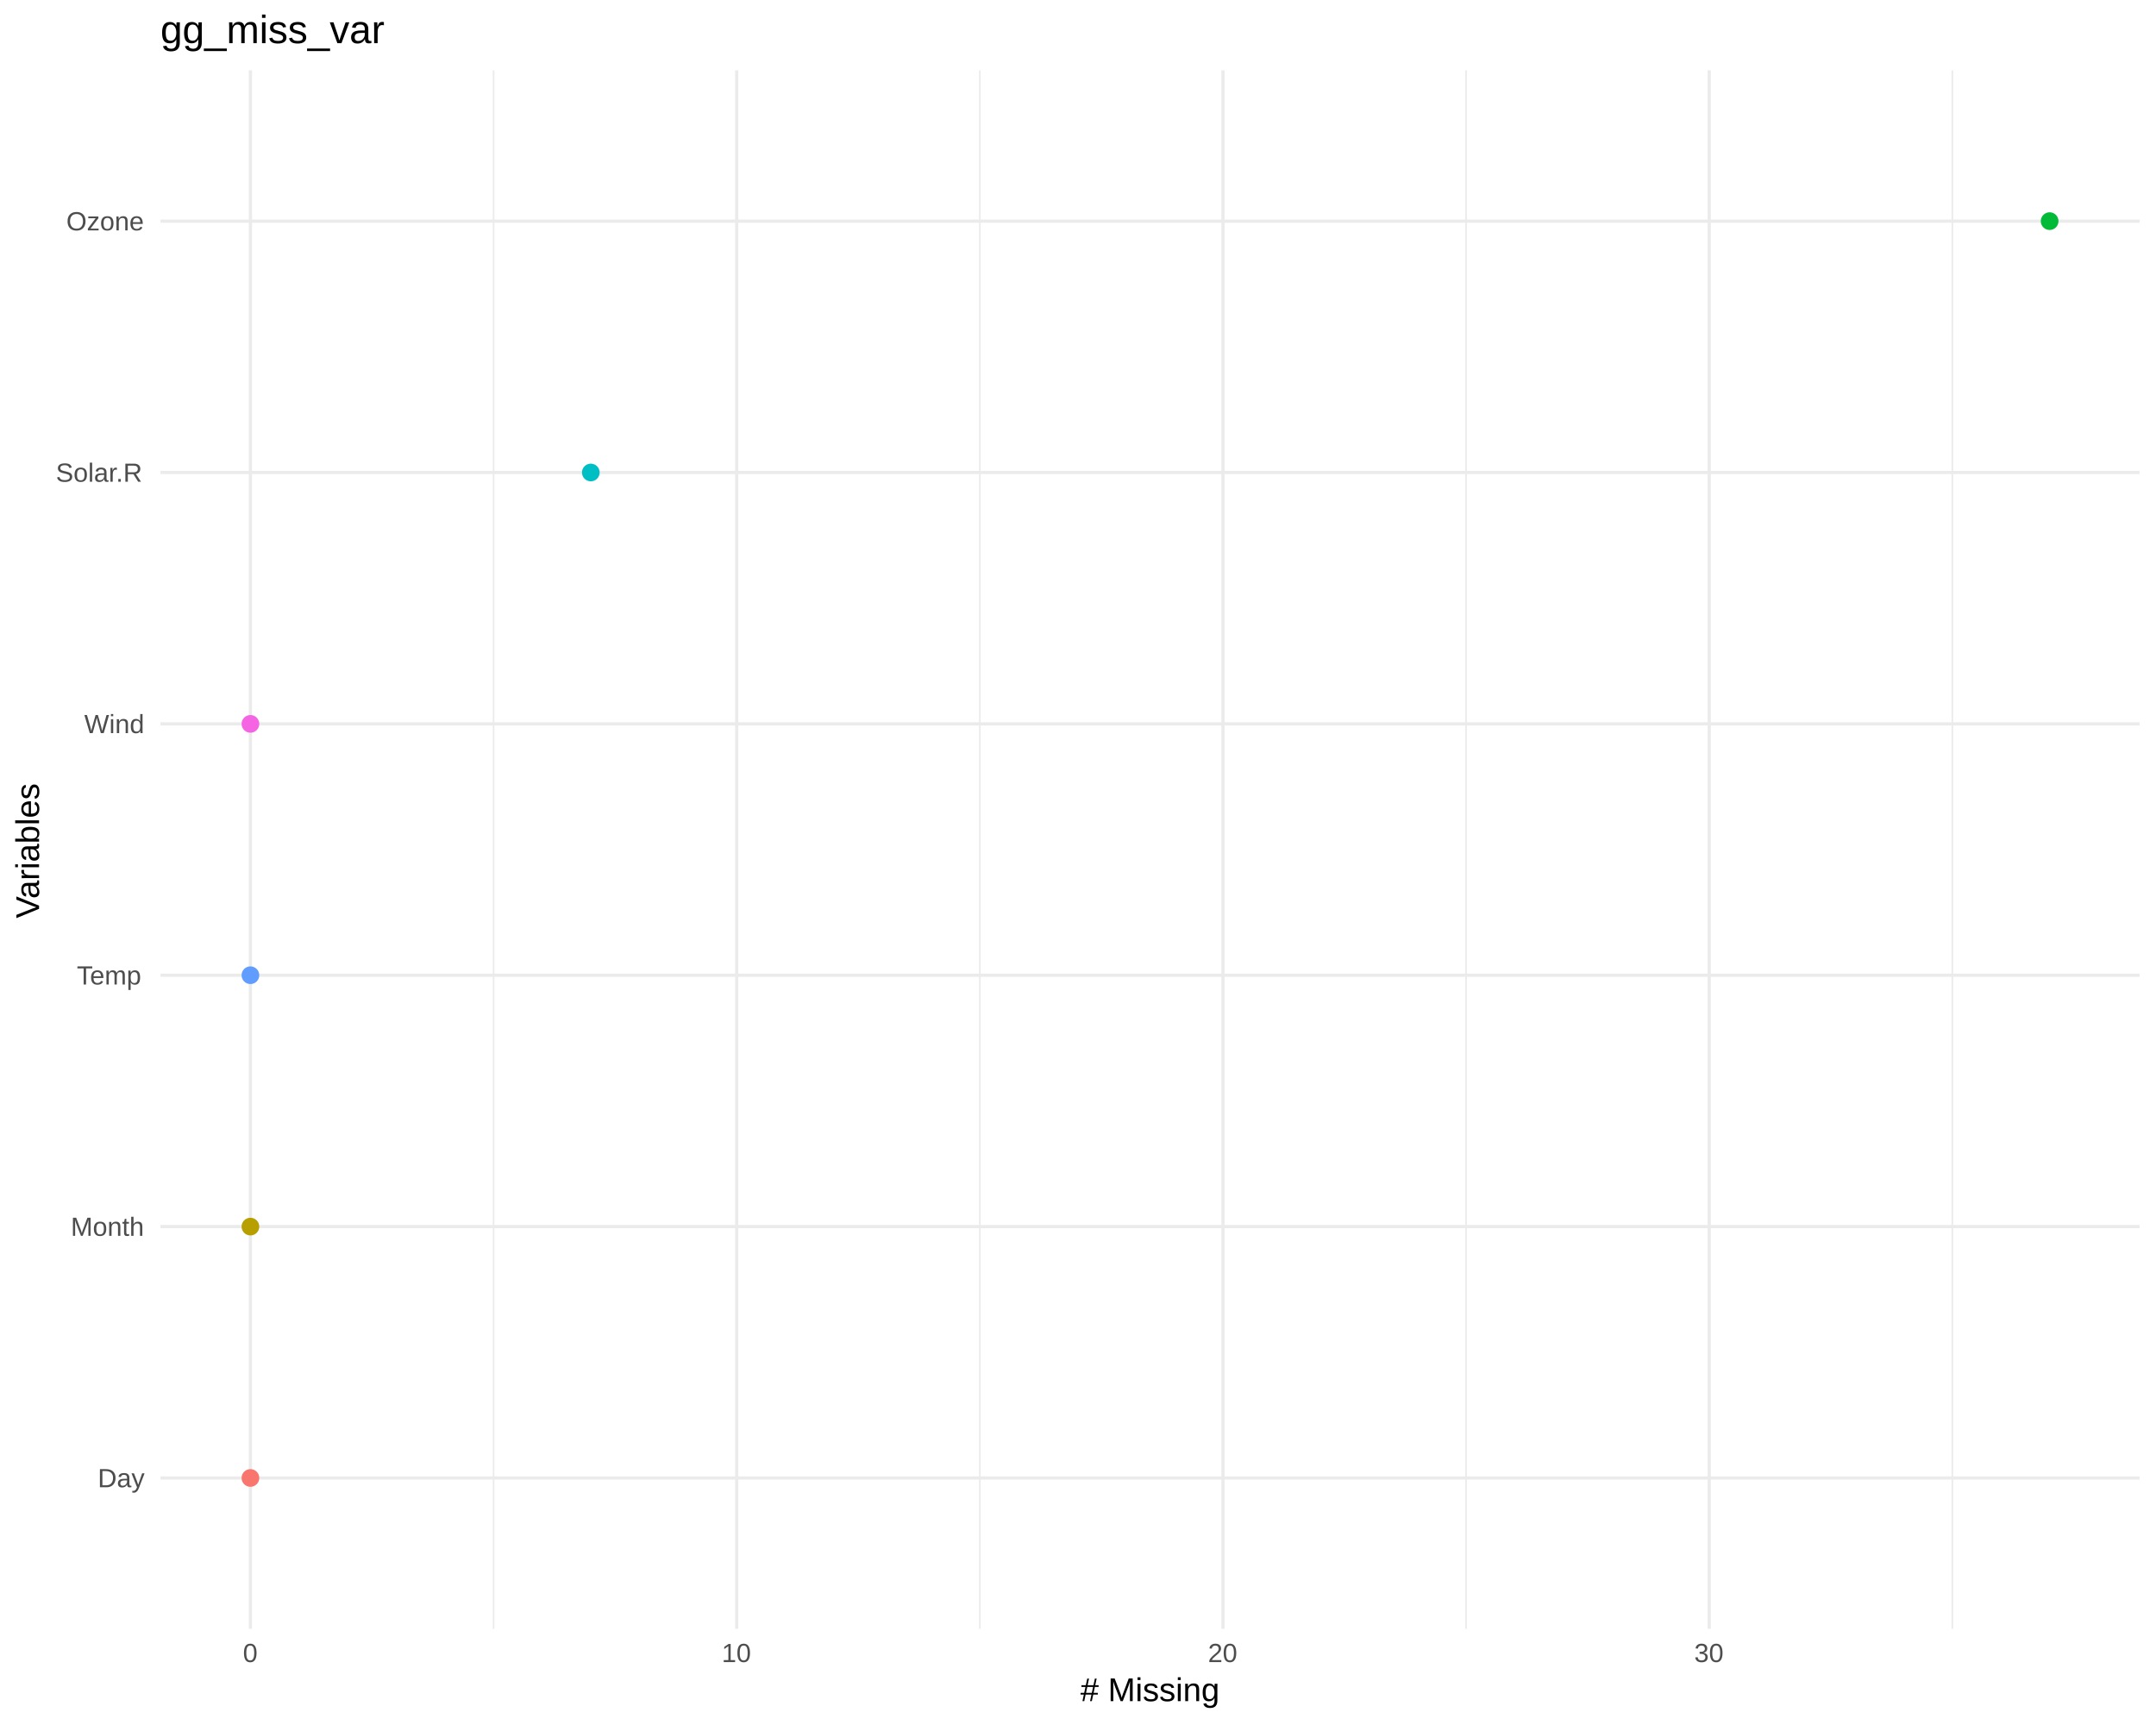
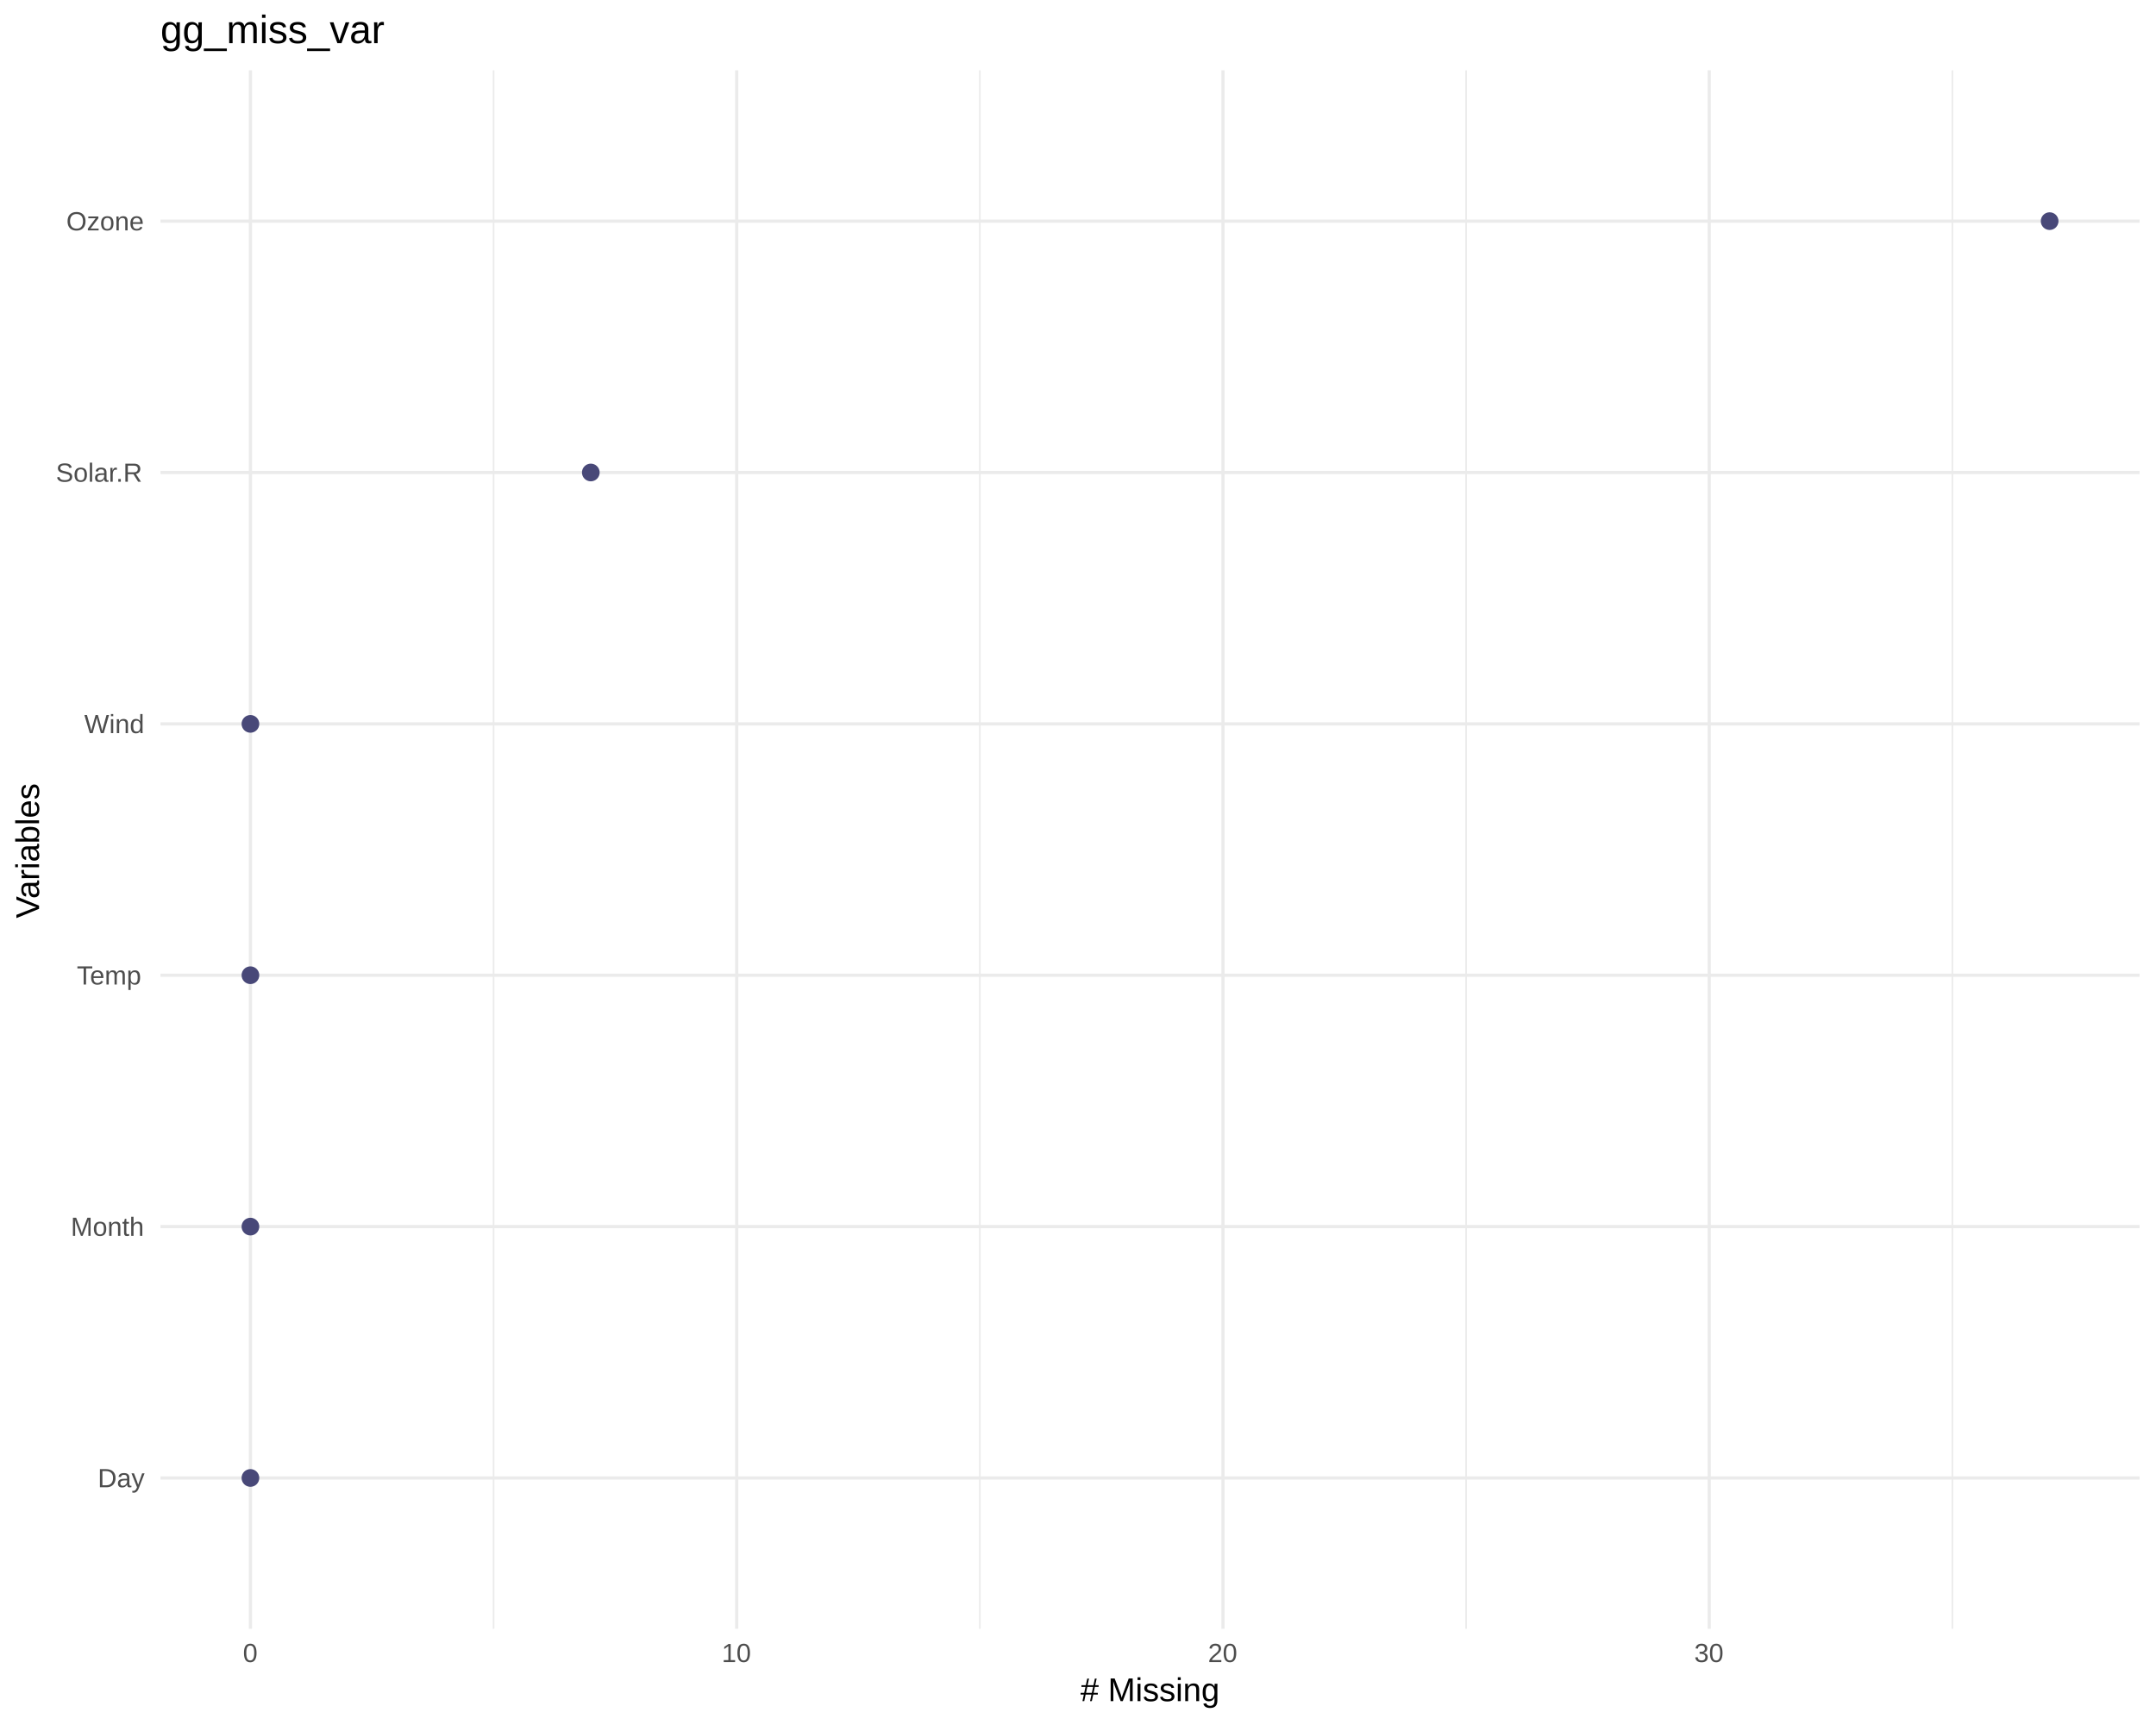
<svg xmlns="http://www.w3.org/2000/svg" viewBox="0 0 720.00 576.00">
  <defs>
    <style type="text/css">
    line, polyline, path, rect, circle {
      fill: none;
      stroke: #000000;
      stroke-linecap: round;
      stroke-linejoin: round;
      stroke-miterlimit: 10.00;
    }
  </style>
  </defs>
  <rect width="100%" height="100%" style="stroke: none; fill: #FFFFFF;" />
  <defs>
    <clipPath id="cpNTMuNTg4Mnw3MTQuNTIxfDU0My44NzV8MjMuNDc2Nw==">
      <rect x="53.59" y="23.48" width="660.93" height="520.40" />
    </clipPath>
  </defs>
  <polyline points="164.83,543.88 164.83,23.48 " style="stroke-width: 0.53; stroke: #EBEBEB; stroke-linecap: butt;" clip-path="url(#cpNTMuNTg4Mnw3MTQuNTIxfDU0My44NzV8MjMuNDc2Nw==)" />
  <polyline points="327.22,543.88 327.22,23.48 " style="stroke-width: 0.53; stroke: #EBEBEB; stroke-linecap: butt;" clip-path="url(#cpNTMuNTg4Mnw3MTQuNTIxfDU0My44NzV8MjMuNDc2Nw==)" />
  <polyline points="489.61,543.88 489.61,23.48 " style="stroke-width: 0.53; stroke: #EBEBEB; stroke-linecap: butt;" clip-path="url(#cpNTMuNTg4Mnw3MTQuNTIxfDU0My44NzV8MjMuNDc2Nw==)" />
  <polyline points="652.00,543.88 652.00,23.48 " style="stroke-width: 0.53; stroke: #EBEBEB; stroke-linecap: butt;" clip-path="url(#cpNTMuNTg4Mnw3MTQuNTIxfDU0My44NzV8MjMuNDc2Nw==)" />
  <polyline points="53.59,493.51 714.52,493.51 " style="stroke-width: 1.07; stroke: #EBEBEB; stroke-linecap: butt;" clip-path="url(#cpNTMuNTg4Mnw3MTQuNTIxfDU0My44NzV8MjMuNDc2Nw==)" />
  <polyline points="53.59,409.58 714.52,409.58 " style="stroke-width: 1.07; stroke: #EBEBEB; stroke-linecap: butt;" clip-path="url(#cpNTMuNTg4Mnw3MTQuNTIxfDU0My44NzV8MjMuNDc2Nw==)" />
  <polyline points="53.59,325.64 714.52,325.64 " style="stroke-width: 1.07; stroke: #EBEBEB; stroke-linecap: butt;" clip-path="url(#cpNTMuNTg4Mnw3MTQuNTIxfDU0My44NzV8MjMuNDc2Nw==)" />
  <polyline points="53.59,241.71 714.52,241.71 " style="stroke-width: 1.07; stroke: #EBEBEB; stroke-linecap: butt;" clip-path="url(#cpNTMuNTg4Mnw3MTQuNTIxfDU0My44NzV8MjMuNDc2Nw==)" />
  <polyline points="53.59,157.77 714.52,157.77 " style="stroke-width: 1.07; stroke: #EBEBEB; stroke-linecap: butt;" clip-path="url(#cpNTMuNTg4Mnw3MTQuNTIxfDU0My44NzV8MjMuNDc2Nw==)" />
  <polyline points="53.59,73.84 714.52,73.84 " style="stroke-width: 1.07; stroke: #EBEBEB; stroke-linecap: butt;" clip-path="url(#cpNTMuNTg4Mnw3MTQuNTIxfDU0My44NzV8MjMuNDc2Nw==)" />
  <polyline points="83.63,543.88 83.63,23.48 " style="stroke-width: 1.07; stroke: #EBEBEB; stroke-linecap: butt;" clip-path="url(#cpNTMuNTg4Mnw3MTQuNTIxfDU0My44NzV8MjMuNDc2Nw==)" />
  <polyline points="246.02,543.88 246.02,23.48 " style="stroke-width: 1.07; stroke: #EBEBEB; stroke-linecap: butt;" clip-path="url(#cpNTMuNTg4Mnw3MTQuNTIxfDU0My44NzV8MjMuNDc2Nw==)" />
  <polyline points="408.41,543.88 408.41,23.48 " style="stroke-width: 1.07; stroke: #EBEBEB; stroke-linecap: butt;" clip-path="url(#cpNTMuNTg4Mnw3MTQuNTIxfDU0My44NzV8MjMuNDc2Nw==)" />
  <polyline points="570.80,543.88 570.80,23.48 " style="stroke-width: 1.07; stroke: #EBEBEB; stroke-linecap: butt;" clip-path="url(#cpNTMuNTg4Mnw3MTQuNTIxfDU0My44NzV8MjMuNDc2Nw==)" />
-   <rect x="83.63" y="493.51" width="0.00" height="0.00" style="stroke-width: 1.07; stroke: #F8766D; stroke-linecap: butt; fill: #595959;" clip-path="url(#cpNTMuNTg4Mnw3MTQuNTIxfDU0My44NzV8MjMuNDc2Nw==)" />
-   <rect x="83.63" y="409.58" width="0.00" height="0.00" style="stroke-width: 1.07; stroke: #B79F00; stroke-linecap: butt; fill: #595959;" clip-path="url(#cpNTMuNTg4Mnw3MTQuNTIxfDU0My44NzV8MjMuNDc2Nw==)" />
-   <rect x="83.63" y="325.64" width="0.00" height="0.00" style="stroke-width: 1.07; stroke: #619CFF; stroke-linecap: butt; fill: #595959;" clip-path="url(#cpNTMuNTg4Mnw3MTQuNTIxfDU0My44NzV8MjMuNDc2Nw==)" />
-   <rect x="83.63" y="241.71" width="0.00" height="0.00" style="stroke-width: 1.07; stroke: #F564E3; stroke-linecap: butt; fill: #595959;" clip-path="url(#cpNTMuNTg4Mnw3MTQuNTIxfDU0My44NzV8MjMuNDc2Nw==)" />
-   <rect x="83.63" y="157.77" width="113.67" height="0.00" style="stroke-width: 1.07; stroke: #00BFC4; stroke-linecap: butt; fill: #595959;" clip-path="url(#cpNTMuNTg4Mnw3MTQuNTIxfDU0My44NzV8MjMuNDc2Nw==)" />
-   <rect x="83.63" y="73.84" width="600.85" height="0.00" style="stroke-width: 1.07; stroke: #00BA38; stroke-linecap: butt; fill: #595959;" clip-path="url(#cpNTMuNTg4Mnw3MTQuNTIxfDU0My44NzV8MjMuNDc2Nw==)" />
-   <circle cx="684.48" cy="73.84" r="1.95pt" style="stroke-width: 0.71; stroke: #00BA38; fill: #00BA38;" clip-path="url(#cpNTMuNTg4Mnw3MTQuNTIxfDU0My44NzV8MjMuNDc2Nw==)" />
-   <circle cx="197.30" cy="157.77" r="1.95pt" style="stroke-width: 0.71; stroke: #00BFC4; fill: #00BFC4;" clip-path="url(#cpNTMuNTg4Mnw3MTQuNTIxfDU0My44NzV8MjMuNDc2Nw==)" />
-   <circle cx="83.63" cy="241.71" r="1.95pt" style="stroke-width: 0.71; stroke: #F564E3; fill: #F564E3;" clip-path="url(#cpNTMuNTg4Mnw3MTQuNTIxfDU0My44NzV8MjMuNDc2Nw==)" />
-   <circle cx="83.63" cy="325.64" r="1.95pt" style="stroke-width: 0.71; stroke: #619CFF; fill: #619CFF;" clip-path="url(#cpNTMuNTg4Mnw3MTQuNTIxfDU0My44NzV8MjMuNDc2Nw==)" />
-   <circle cx="83.63" cy="409.58" r="1.95pt" style="stroke-width: 0.71; stroke: #B79F00; fill: #B79F00;" clip-path="url(#cpNTMuNTg4Mnw3MTQuNTIxfDU0My44NzV8MjMuNDc2Nw==)" />
-   <circle cx="83.63" cy="493.51" r="1.95pt" style="stroke-width: 0.71; stroke: #F8766D; fill: #F8766D;" clip-path="url(#cpNTMuNTg4Mnw3MTQuNTIxfDU0My44NzV8MjMuNDc2Nw==)" />
+   <rect x="83.63" y="493.51" width="0.00" height="0.00" style="stroke-width: 1.07; stroke: #484878; stroke-linecap: butt; fill: #484878;" clip-path="url(#cpNTMuNTg4Mnw3MTQuNTIxfDU0My44NzV8MjMuNDc2Nw==)" />
+   <rect x="83.63" y="409.58" width="0.00" height="0.00" style="stroke-width: 1.07; stroke: #484878; stroke-linecap: butt; fill: #484878;" clip-path="url(#cpNTMuNTg4Mnw3MTQuNTIxfDU0My44NzV8MjMuNDc2Nw==)" />
+   <rect x="83.63" y="325.64" width="0.00" height="0.00" style="stroke-width: 1.07; stroke: #484878; stroke-linecap: butt; fill: #484878;" clip-path="url(#cpNTMuNTg4Mnw3MTQuNTIxfDU0My44NzV8MjMuNDc2Nw==)" />
+   <rect x="83.63" y="241.71" width="0.00" height="0.00" style="stroke-width: 1.07; stroke: #484878; stroke-linecap: butt; fill: #484878;" clip-path="url(#cpNTMuNTg4Mnw3MTQuNTIxfDU0My44NzV8MjMuNDc2Nw==)" />
+   <rect x="83.63" y="157.77" width="113.67" height="0.00" style="stroke-width: 1.07; stroke: #484878; stroke-linecap: butt; fill: #484878;" clip-path="url(#cpNTMuNTg4Mnw3MTQuNTIxfDU0My44NzV8MjMuNDc2Nw==)" />
+   <rect x="83.63" y="73.84" width="600.85" height="0.00" style="stroke-width: 1.07; stroke: #484878; stroke-linecap: butt; fill: #484878;" clip-path="url(#cpNTMuNTg4Mnw3MTQuNTIxfDU0My44NzV8MjMuNDc2Nw==)" />
+   <circle cx="684.48" cy="73.84" r="1.95pt" style="stroke-width: 0.71; stroke: #484878; fill: #484878;" clip-path="url(#cpNTMuNTg4Mnw3MTQuNTIxfDU0My44NzV8MjMuNDc2Nw==)" />
+   <circle cx="197.30" cy="157.77" r="1.95pt" style="stroke-width: 0.71; stroke: #484878; fill: #484878;" clip-path="url(#cpNTMuNTg4Mnw3MTQuNTIxfDU0My44NzV8MjMuNDc2Nw==)" />
+   <circle cx="83.63" cy="241.71" r="1.95pt" style="stroke-width: 0.71; stroke: #484878; fill: #484878;" clip-path="url(#cpNTMuNTg4Mnw3MTQuNTIxfDU0My44NzV8MjMuNDc2Nw==)" />
+   <circle cx="83.63" cy="325.64" r="1.95pt" style="stroke-width: 0.71; stroke: #484878; fill: #484878;" clip-path="url(#cpNTMuNTg4Mnw3MTQuNTIxfDU0My44NzV8MjMuNDc2Nw==)" />
+   <circle cx="83.63" cy="409.58" r="1.95pt" style="stroke-width: 0.71; stroke: #484878; fill: #484878;" clip-path="url(#cpNTMuNTg4Mnw3MTQuNTIxfDU0My44NzV8MjMuNDc2Nw==)" />
+   <circle cx="83.63" cy="493.51" r="1.95pt" style="stroke-width: 0.71; stroke: #484878; fill: #484878;" clip-path="url(#cpNTMuNTg4Mnw3MTQuNTIxfDU0My44NzV8MjMuNDc2Nw==)" />
  <defs>
    <clipPath id="cpMHw3MjB8NTc2fDA=">
      <rect x="0.00" y="0.00" width="720.00" height="576.00" />
    </clipPath>
  </defs>
  <g clip-path="url(#cpMHw3MjB8NTc2fDA=)">
    <text x="32.65" y="496.61" style="font-size: 8.80px; fill: #4D4D4D; font-family: Liberation Sans;" textLength="16.00px" lengthAdjust="spacingAndGlyphs">Day</text>
  </g>
  <g clip-path="url(#cpMHw3MjB8NTc2fDA=)">
    <text x="23.64" y="412.67" style="font-size: 8.80px; fill: #4D4D4D; font-family: Liberation Sans;" textLength="25.01px" lengthAdjust="spacingAndGlyphs">Month</text>
  </g>
  <g clip-path="url(#cpMHw3MjB8NTc2fDA=)">
    <text x="25.65" y="328.74" style="font-size: 8.80px; fill: #4D4D4D; font-family: Liberation Sans;" textLength="23.01px" lengthAdjust="spacingAndGlyphs">Temp</text>
  </g>
  <g clip-path="url(#cpMHw3MjB8NTc2fDA=)">
    <text x="28.15" y="244.80" style="font-size: 8.80px; fill: #4D4D4D; font-family: Liberation Sans;" textLength="20.50px" lengthAdjust="spacingAndGlyphs">Wind</text>
  </g>
  <g clip-path="url(#cpMHw3MjB8NTc2fDA=)">
    <text x="18.65" y="160.87" style="font-size: 8.80px; fill: #4D4D4D; font-family: Liberation Sans;" textLength="30.01px" lengthAdjust="spacingAndGlyphs">Solar.R</text>
  </g>
  <g clip-path="url(#cpMHw3MjB8NTc2fDA=)">
    <text x="22.14" y="76.93" style="font-size: 8.80px; fill: #4D4D4D; font-family: Liberation Sans;" textLength="26.52px" lengthAdjust="spacingAndGlyphs">Ozone</text>
  </g>
  <g clip-path="url(#cpMHw3MjB8NTc2fDA=)">
    <text x="81.13" y="554.99" style="font-size: 8.80px; fill: #4D4D4D; font-family: Liberation Sans;" textLength="5.01px" lengthAdjust="spacingAndGlyphs">0</text>
  </g>
  <g clip-path="url(#cpMHw3MjB8NTc2fDA=)">
    <text x="241.02" y="554.99" style="font-size: 8.80px; fill: #4D4D4D; font-family: Liberation Sans;" textLength="10.01px" lengthAdjust="spacingAndGlyphs">10</text>
  </g>
  <g clip-path="url(#cpMHw3MjB8NTc2fDA=)">
    <text x="403.41" y="554.99" style="font-size: 8.80px; fill: #4D4D4D; font-family: Liberation Sans;" textLength="10.01px" lengthAdjust="spacingAndGlyphs">20</text>
  </g>
  <g clip-path="url(#cpMHw3MjB8NTc2fDA=)">
    <text x="565.80" y="554.99" style="font-size: 8.80px; fill: #4D4D4D; font-family: Liberation Sans;" textLength="10.01px" lengthAdjust="spacingAndGlyphs">30</text>
  </g>
  <g clip-path="url(#cpMHw3MjB8NTc2fDA=)">
    <text x="360.82" y="568.04" style="font-size: 11.00px; font-family: Liberation Sans;" textLength="46.46px" lengthAdjust="spacingAndGlyphs"># Missing</text>
  </g>
  <g clip-path="url(#cpMHw3MjB8NTc2fDA=)">
    <text transform="translate(13.04,306.61) rotate(-90)" style="font-size: 11.00px; font-family: Liberation Sans;" textLength="45.86px" lengthAdjust="spacingAndGlyphs">Variables</text>
  </g>
  <g clip-path="url(#cpMHw3MjB8NTc2fDA=)">
    <text x="53.59" y="14.42" style="font-size: 13.20px; font-family: Liberation Sans;" textLength="73.70px" lengthAdjust="spacingAndGlyphs">gg_miss_var</text>
  </g>
</svg>
